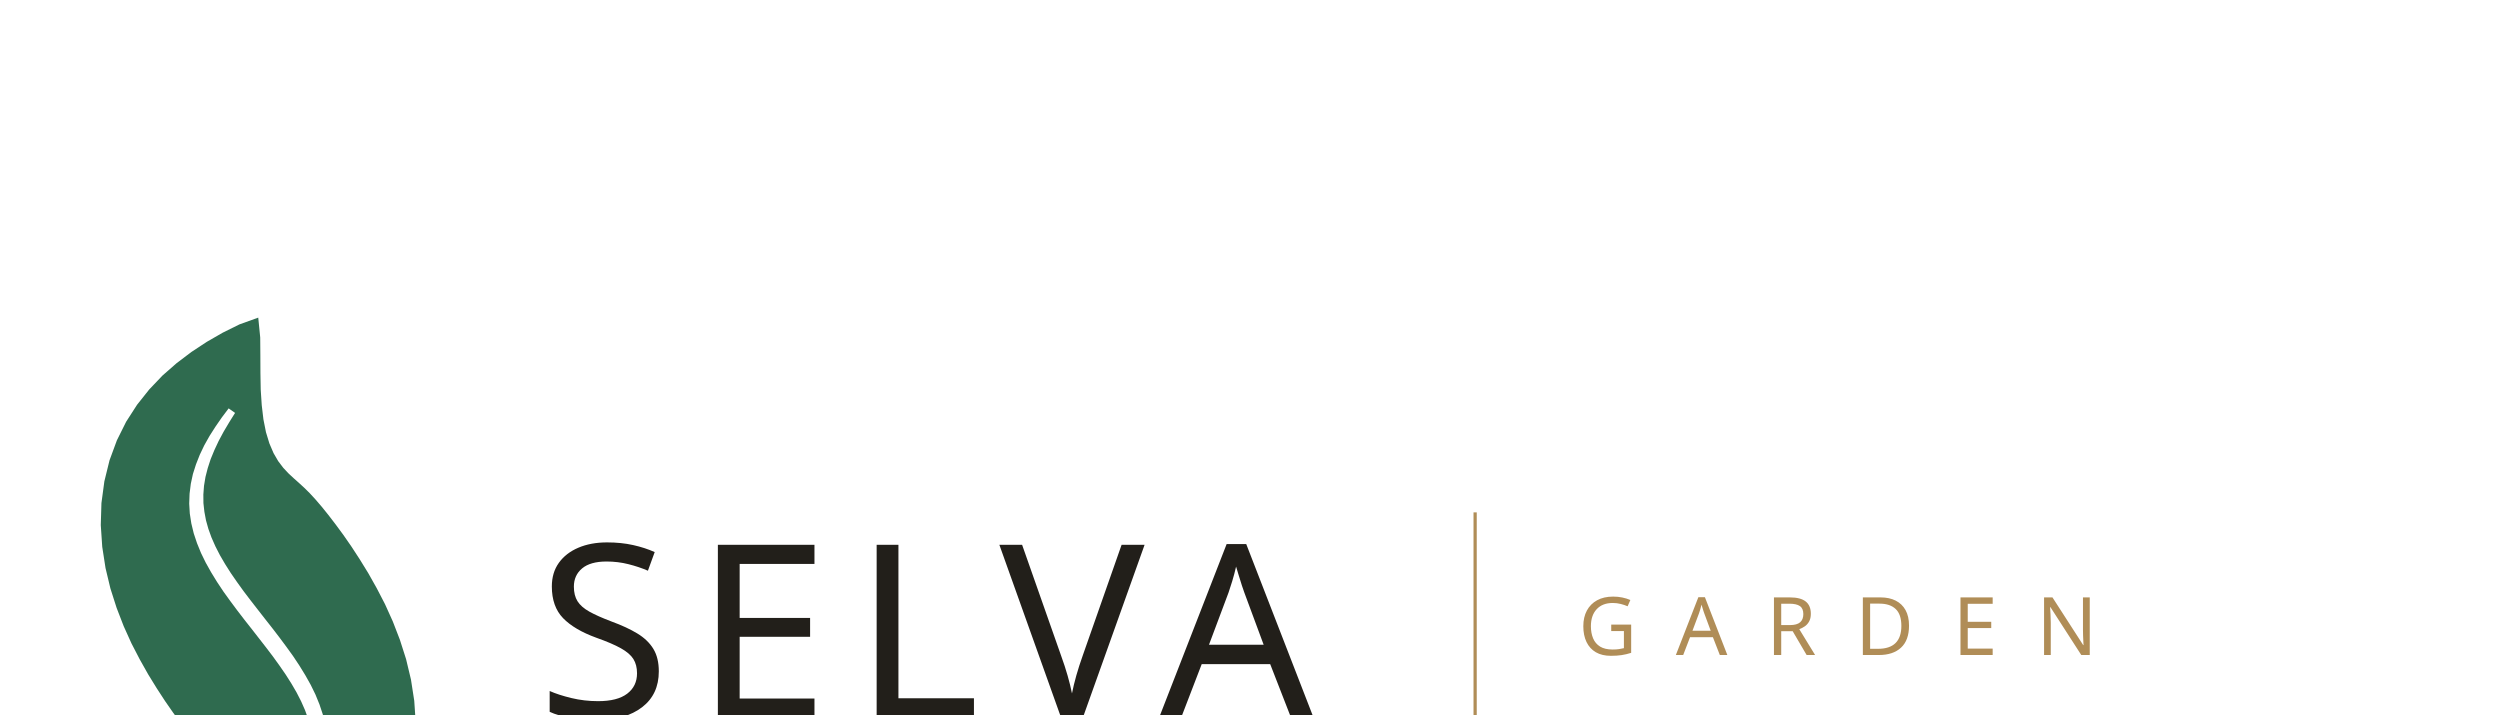
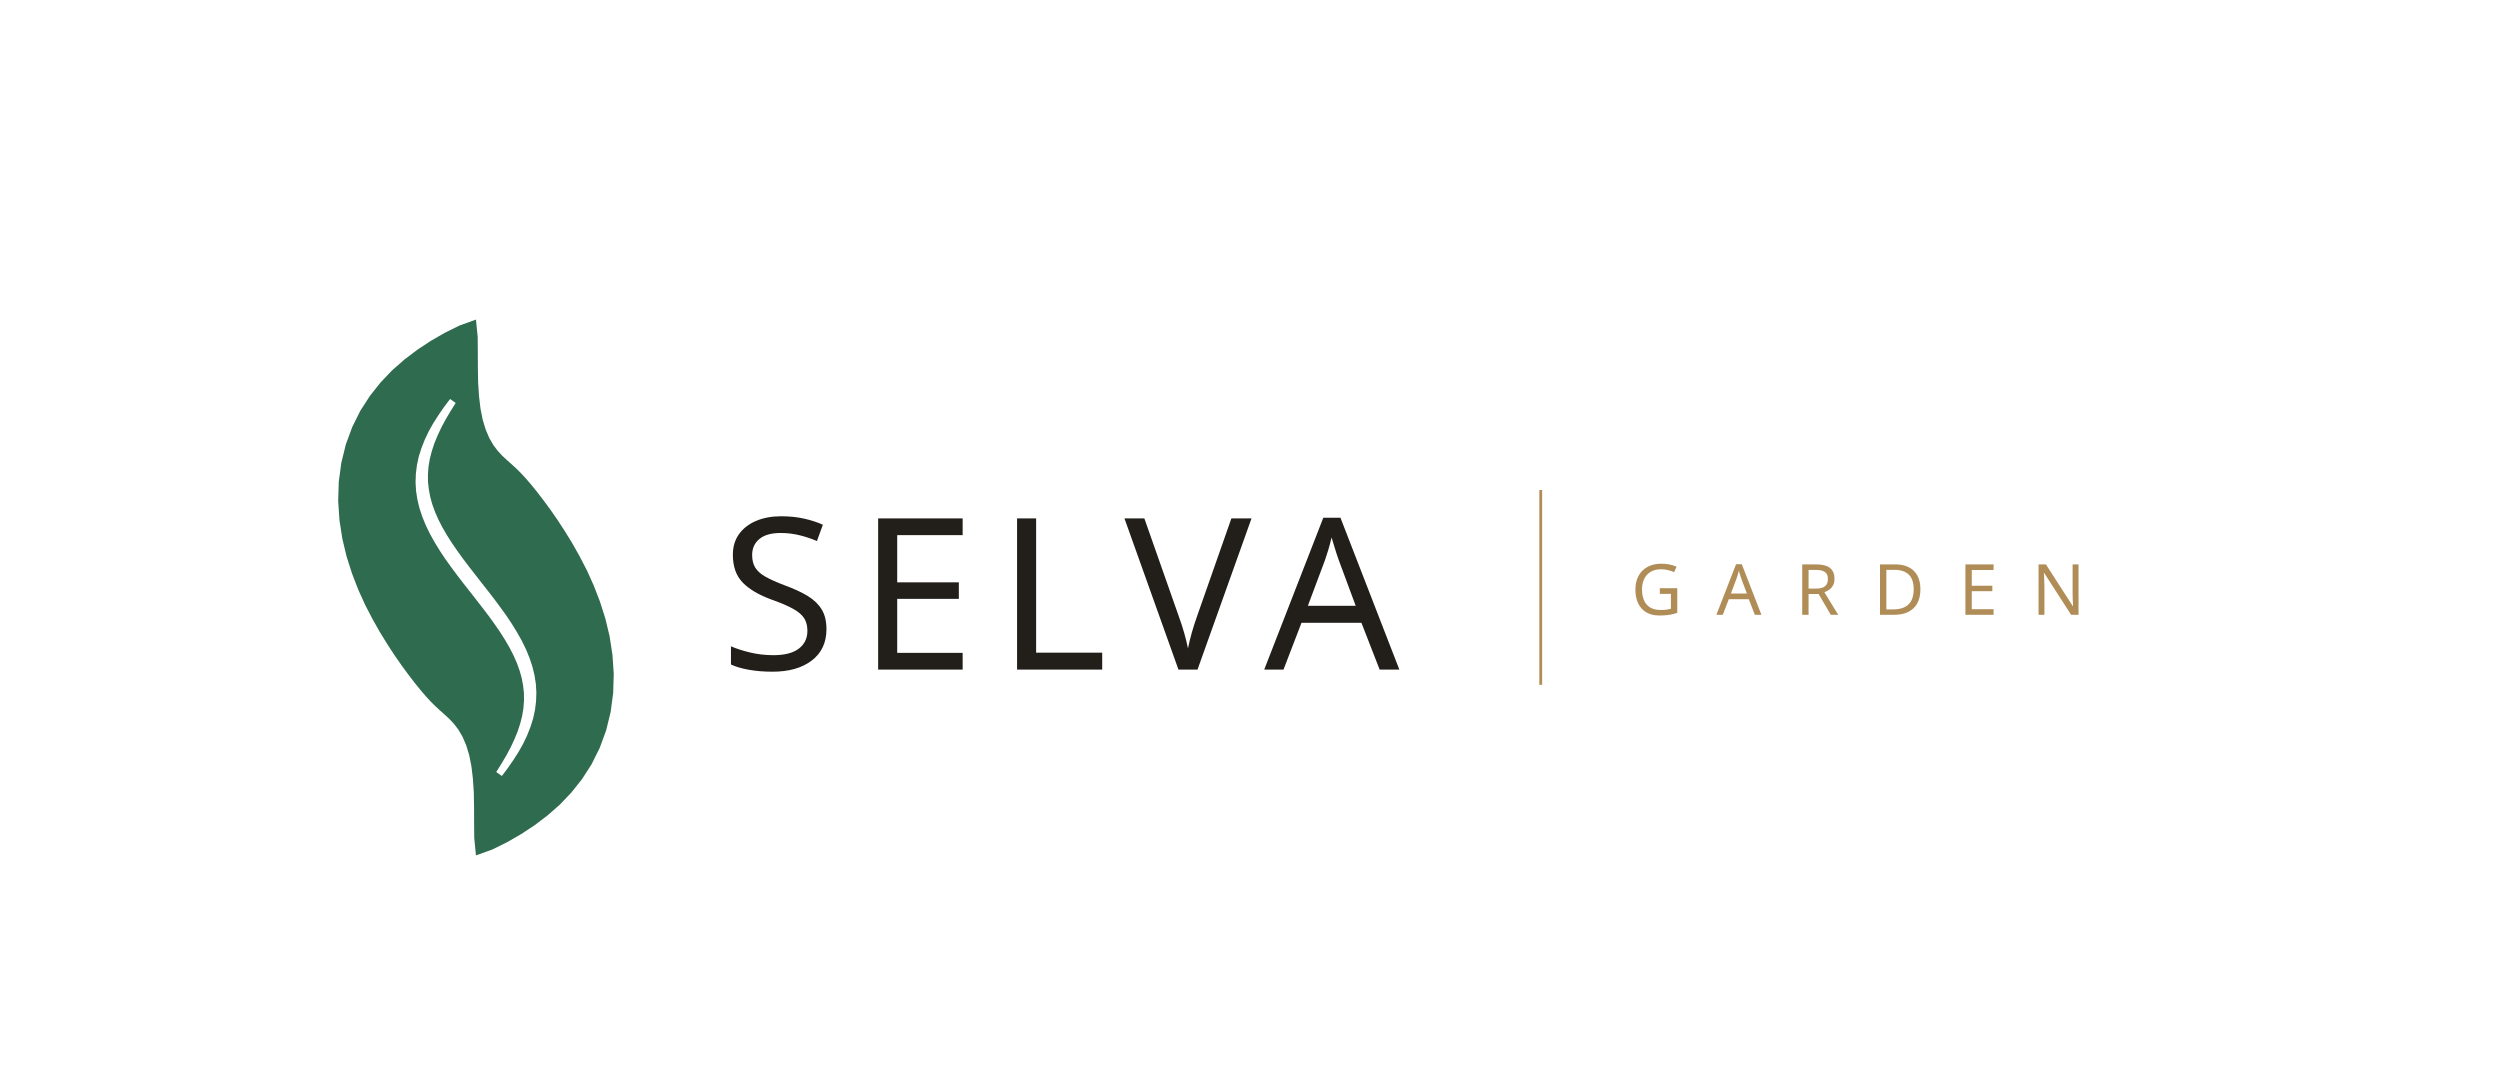
- <svg xmlns="http://www.w3.org/2000/svg" viewBox="50 250 1050 300" preserveAspectRatio="xMidYMid meet">
+ <svg xmlns="http://www.w3.org/2000/svg" viewBox="-70 230 1200 520" preserveAspectRatio="xMidYMid meet">
  <defs />
  <g transform="translate(81.92 383.40) scale(0.6777)">
    <g transform="translate(-112.95 -36.14) scale(4.5179)">
      <path d="M50.00 92.00 L52.58 91.07 L54.88 89.93 L57.07 88.67 L59.18 87.28 L61.20 85.75 L63.14 84.05 L64.95 82.15 L66.62 80.05 L68.12 77.72 L69.39 75.17 L70.40 72.43 L71.11 69.54 L71.51 66.56 L71.60 63.54 L71.40 60.56 L70.95 57.65 L70.28 54.85 L69.43 52.19 L68.46 49.68 L67.39 47.31 L66.25 45.11 L65.09 43.05 L63.92 41.15 L62.78 39.40 L61.67 37.80 L60.61 36.36 L59.62 35.07 L58.70 33.93 L57.85 32.94 L57.06 32.08 L56.31 31.34 L55.58 30.67 L54.86 30.03 L54.15 29.37 L53.43 28.60 L52.74 27.69 L52.10 26.59 L51.53 25.26 L51.06 23.72 L50.71 21.96 L50.48 20.01 L50.34 17.89 L50.30 15.63 L50.29 13.23 L50.27 10.72 L50.00 8.00 L50.00 8.00 L47.42 8.93 L45.12 10.07 L42.93 11.33 L40.82 12.72 L38.80 14.25 L36.86 15.95 L35.05 17.85 L33.38 19.95 L31.88 22.28 L30.61 24.83 L29.60 27.57 L28.89 30.46 L28.49 33.44 L28.40 36.46 L28.60 39.44 L29.05 42.35 L29.72 45.15 L30.57 47.81 L31.54 50.32 L32.61 52.69 L33.75 54.89 L34.91 56.95 L36.08 58.85 L37.22 60.60 L38.33 62.20 L39.39 63.64 L40.38 64.93 L41.30 66.07 L42.15 67.06 L42.94 67.92 L43.69 68.66 L44.42 69.33 L45.14 69.97 L45.85 70.63 L46.57 71.40 L47.26 72.31 L47.90 73.41 L48.47 74.74 L48.94 76.28 L49.29 78.04 L49.52 79.99 L49.66 82.11 L49.70 84.37 L49.71 86.77 L49.73 89.28 L50.00 92.00 Z M54.06 79.55 L55.00 78.30 L55.87 77.04 L56.68 75.77 L57.40 74.49 L58.02 73.19 L58.54 71.87 L58.96 70.55 L59.25 69.21 L59.42 67.85 L59.47 66.49 L59.39 65.13 L59.18 63.77 L58.85 62.41 L58.40 61.06 L57.85 59.71 L57.20 58.38 L56.46 57.06 L55.65 55.74 L54.78 54.43 L53.85 53.14 L52.89 51.85 L51.90 50.56 L50.90 49.29 L49.91 48.02 L48.93 46.76 L47.98 45.51 L47.08 44.26 L46.23 43.03 L45.45 41.80 L44.74 40.58 L44.12 39.37 L43.59 38.17 L43.16 36.98 L42.83 35.80 L42.61 34.62 L42.48 33.44 L42.47 32.26 L42.56 31.07 L42.76 29.86 L43.07 28.65 L43.47 27.42 L43.98 26.18 L44.57 24.92 L45.25 23.65 L46.01 22.37 L46.82 21.07 L45.94 20.45 L45.00 21.70 L44.13 22.96 L43.32 24.23 L42.60 25.51 L41.98 26.81 L41.46 28.13 L41.04 29.45 L40.75 30.79 L40.58 32.15 L40.53 33.51 L40.61 34.87 L40.82 36.23 L41.15 37.59 L41.60 38.94 L42.15 40.29 L42.80 41.62 L43.54 42.94 L44.35 44.26 L45.22 45.57 L46.15 46.86 L47.11 48.15 L48.10 49.44 L49.10 50.71 L50.09 51.98 L51.07 53.24 L52.02 54.49 L52.92 55.74 L53.77 56.97 L54.55 58.20 L55.26 59.42 L55.88 60.63 L56.41 61.83 L56.84 63.02 L57.17 64.20 L57.39 65.38 L57.52 66.56 L57.53 67.74 L57.44 68.93 L57.24 70.14 L56.93 71.35 L56.53 72.58 L56.02 73.82 L55.43 75.08 L54.75 76.35 L53.99 77.63 L53.18 78.93 Z" fill="#2f6b4f" fill-rule="evenodd" />
    </g>
    <text x="285.9" y="189.7" dominant-baseline="central" text-anchor="start" font-family="Cormorant Garamond" font-weight="500" font-size="150" letter-spacing="15.00" fill="#221f1a">SELVA</text>
    <rect x="866.1" y="120.7" width="2" height="138.0" fill="#b08d57" />
    <text x="931.1" y="189.7" dominant-baseline="central" text-anchor="start" font-family="Jost" font-weight="300" font-size="50" letter-spacing="24.00" fill="#b08d57">GARDEN</text>
  </g>
</svg>
